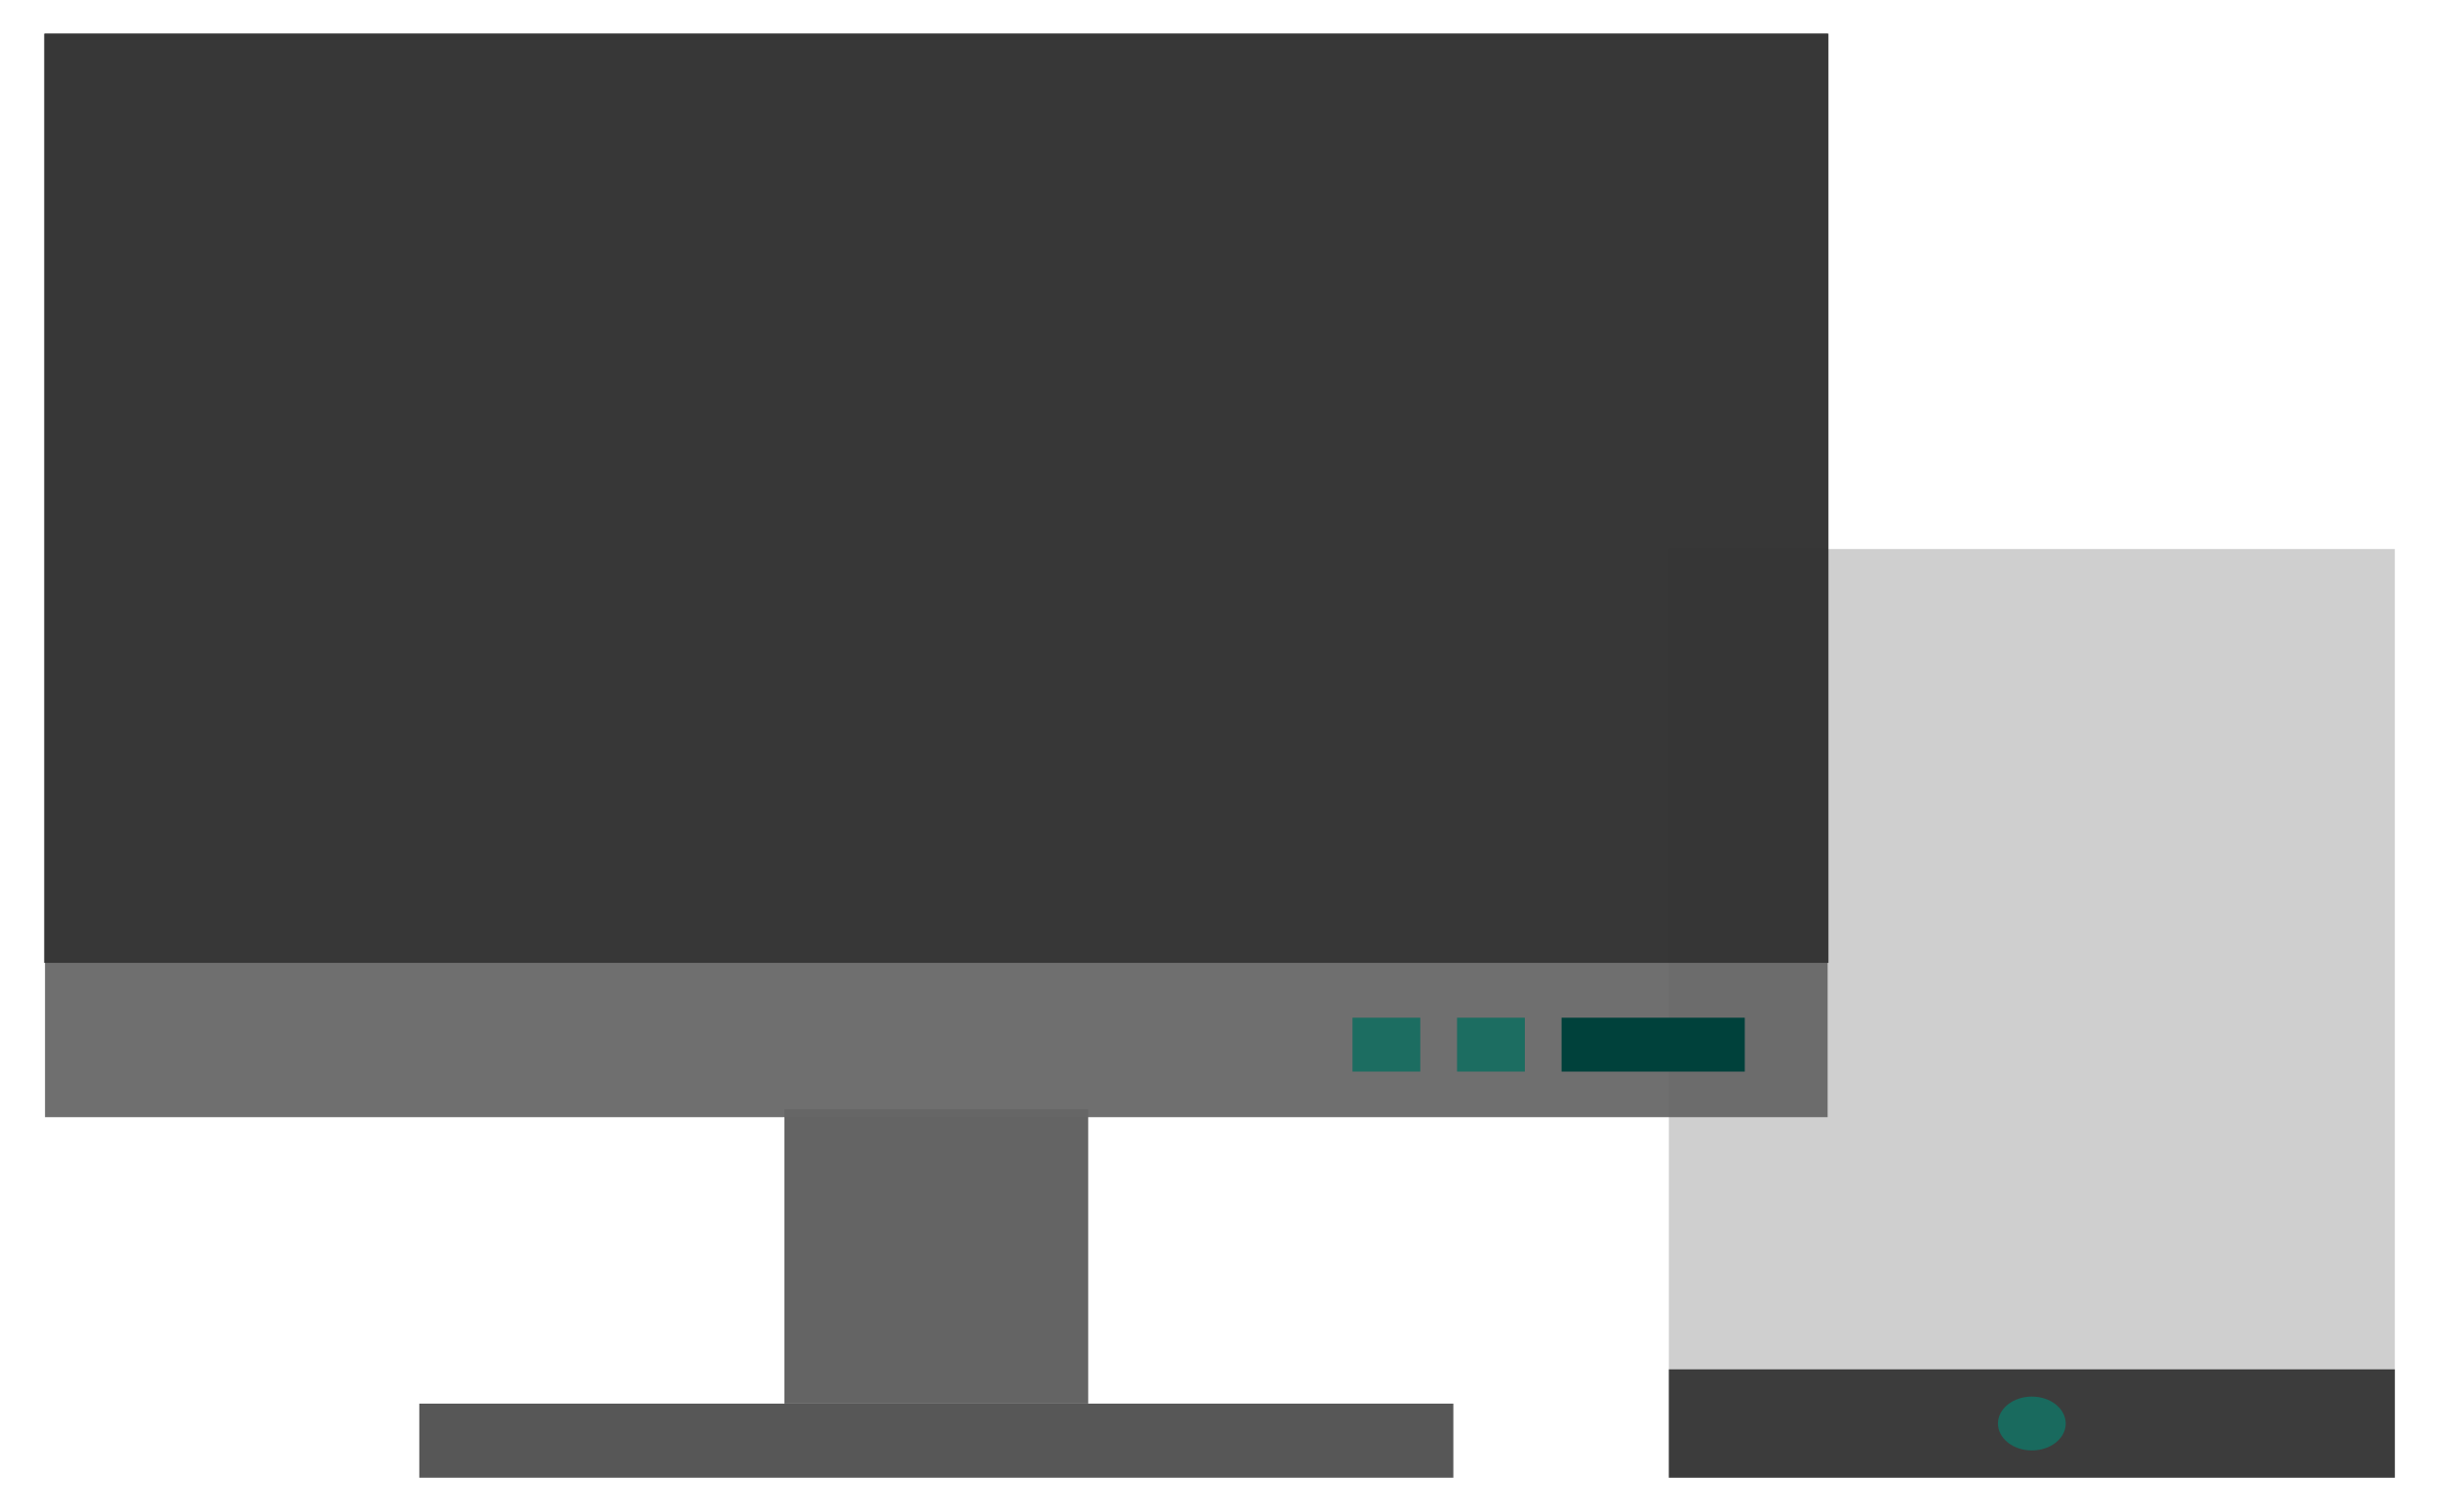
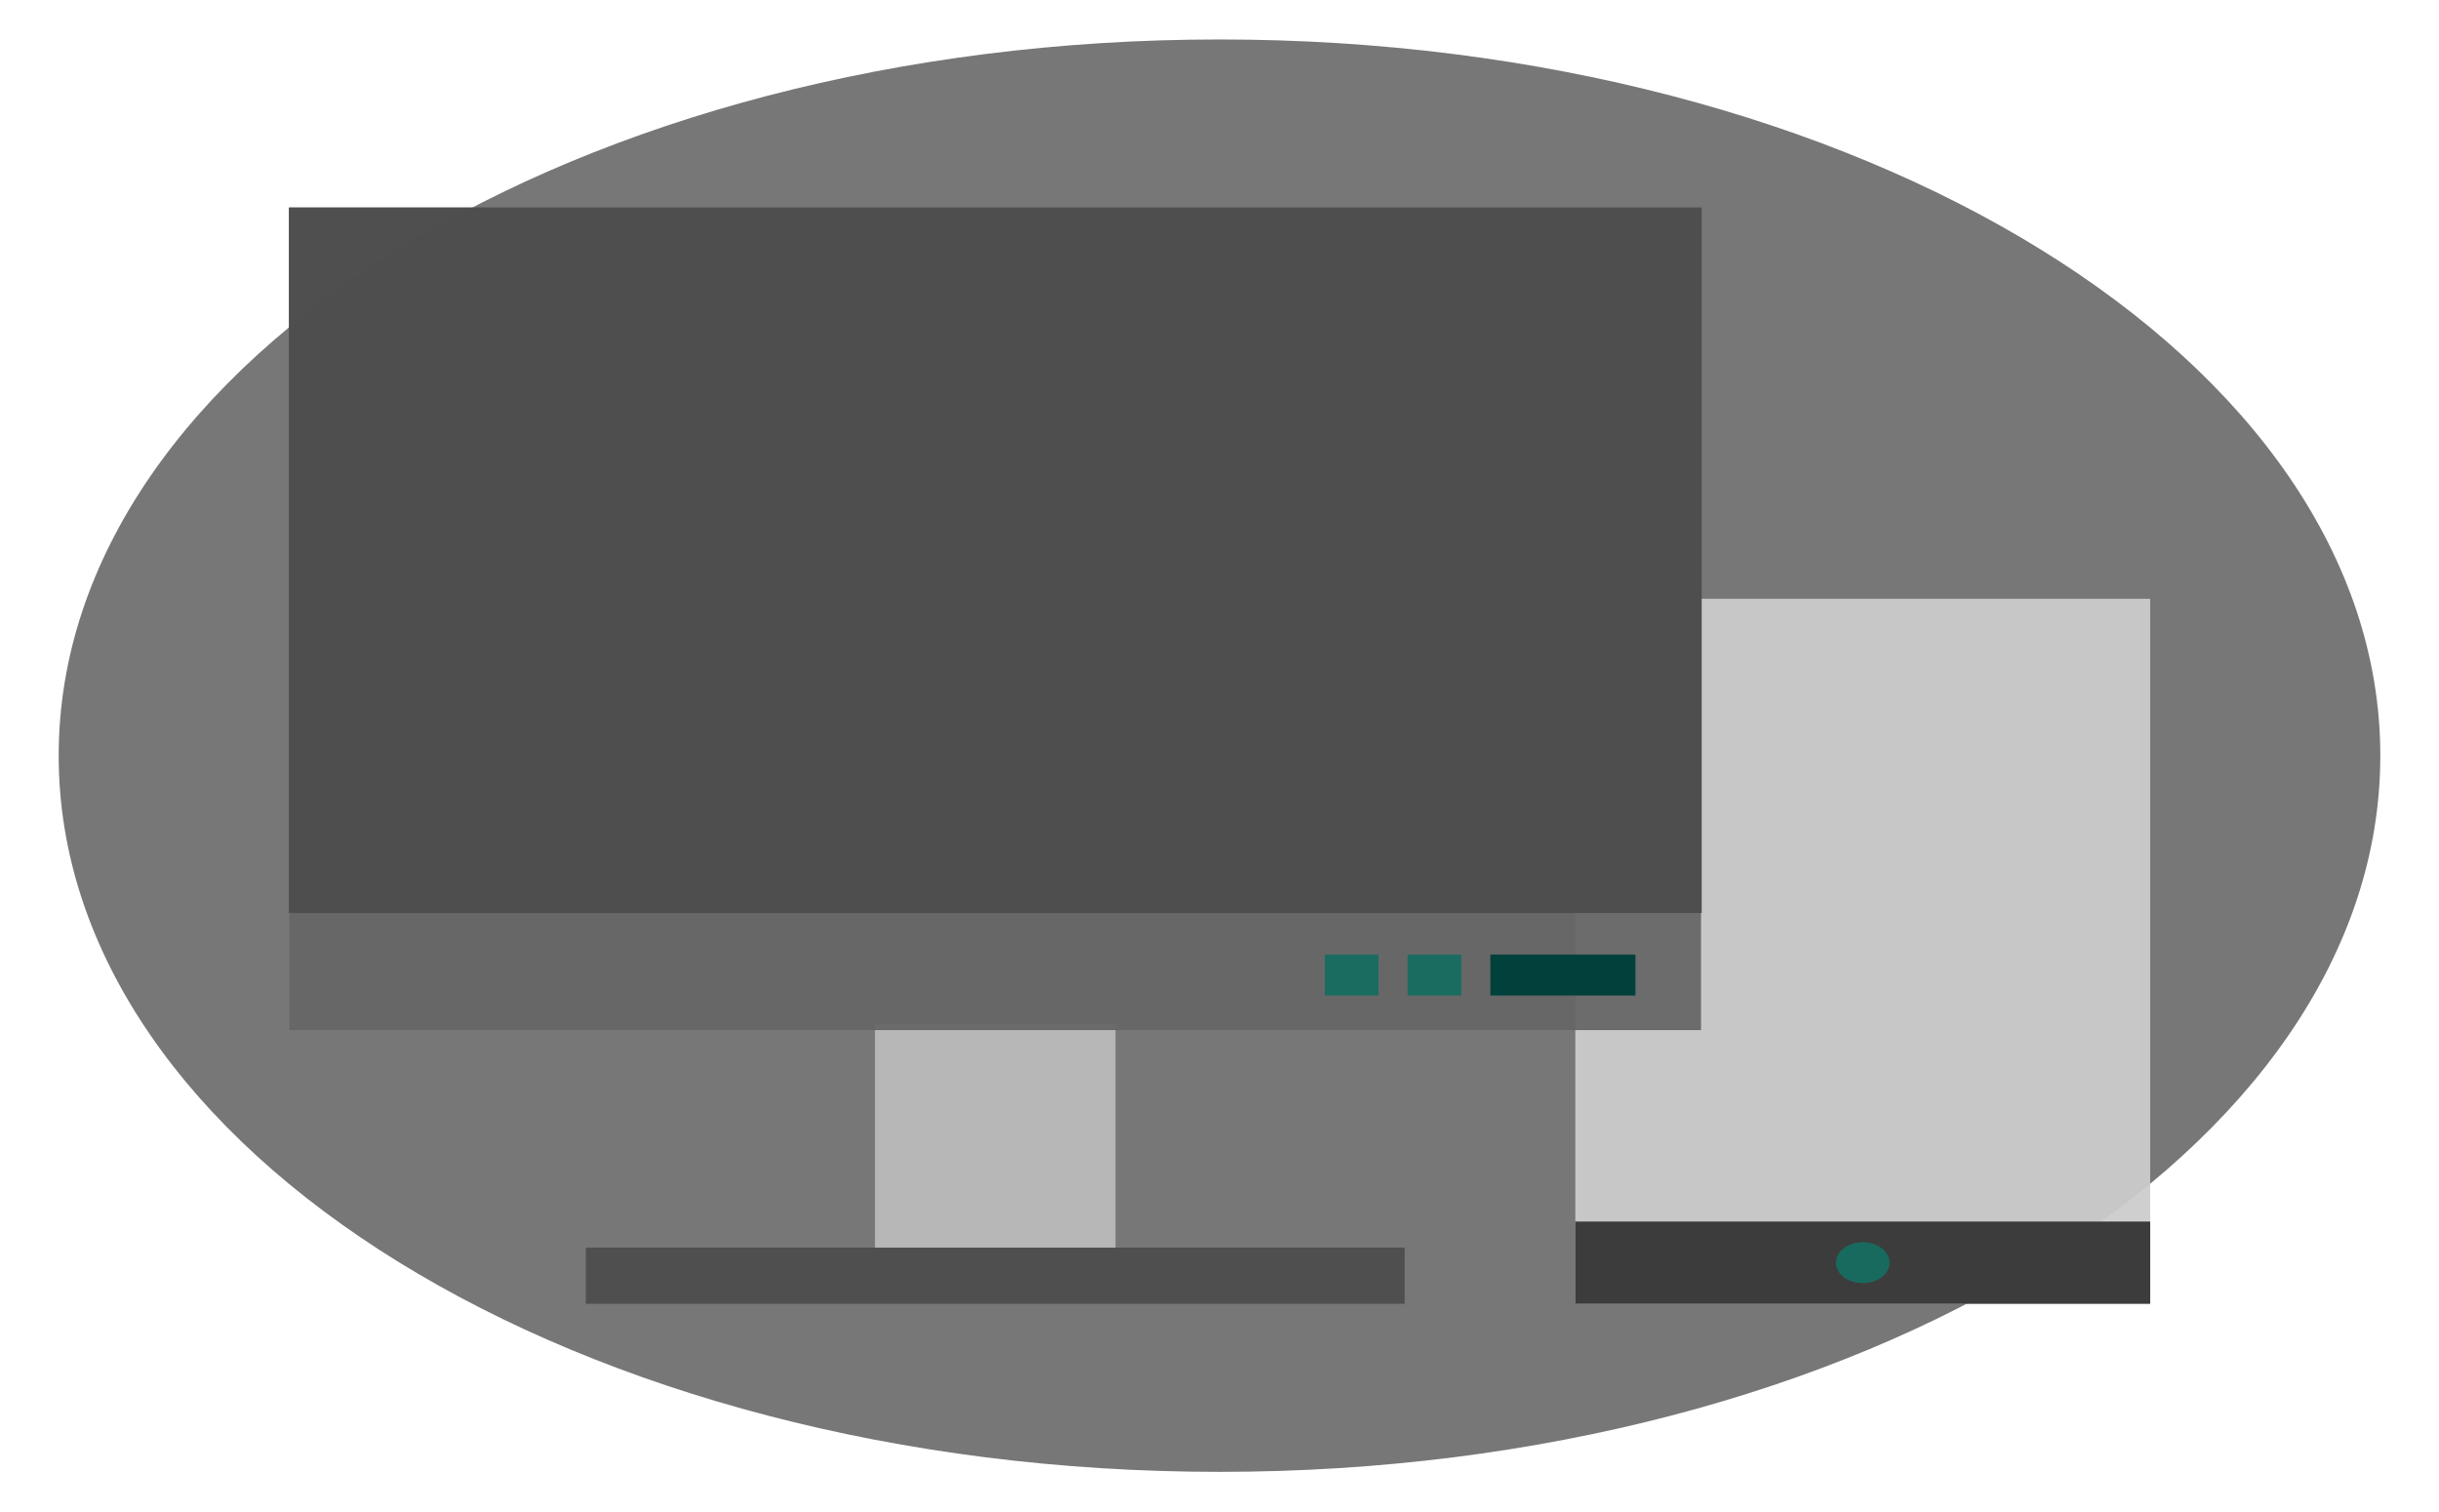
<svg xmlns="http://www.w3.org/2000/svg" width="142mm" height="88mm" viewBox="0 0 142 88" version="1.1" id="svg1265">
  <defs id="defs1259" />
  <g id="layer1" transform="translate(0,-209)">
-     <g transform="matrix(1.019999,0,0,1,-254.1619,156.1533)" id="g1259">
-       <rect style="opacity:1;fill:#cccccc;fill-opacity:0.941;stroke:none;stroke-width:0.265;stroke-linecap:round;stroke-linejoin:bevel;stroke-miterlimit:4;stroke-dasharray:none;stroke-opacity:1;paint-order:fill markers stroke" id="rect1239" width="41.438" height="54.075" x="344.435" y="84.814" />
-       <rect style="opacity:1;fill:#4d4d4d;fill-opacity:0.941;stroke:none;stroke-width:0.201;stroke-linecap:round;stroke-linejoin:bevel;stroke-miterlimit:4;stroke-dasharray:none;stroke-opacity:1;paint-order:fill markers stroke" id="rect1241" width="59.022" height="4.313" x="273.112" y="134.576" />
-       <rect style="opacity:0.808;fill:#333333;fill-opacity:0.941;stroke:none;stroke-width:0.302;stroke-linecap:round;stroke-linejoin:bevel;stroke-miterlimit:4;stroke-dasharray:none;stroke-opacity:1;paint-order:fill markers stroke" id="rect1243" width="17.339" height="17.141" x="293.953" y="117.435" />
-       <rect style="opacity:1;fill:#333333;fill-opacity:0.941;stroke:none;stroke-width:0.265;stroke-linecap:round;stroke-linejoin:bevel;stroke-miterlimit:4;stroke-dasharray:none;stroke-opacity:1;paint-order:fill markers stroke" id="rect1245" width="41.438" height="6.308" x="344.435" y="132.58" />
-       <rect style="opacity:1;fill:#666666;fill-opacity:0.941;stroke:none;stroke-width:0.275;stroke-linecap:round;stroke-linejoin:bevel;stroke-miterlimit:4;stroke-dasharray:none;stroke-opacity:1;paint-order:fill markers stroke" id="rect1247" width="101.75" height="63.093" x="251.748" y="54.804" />
-       <rect style="opacity:1;fill:#00413b;fill-opacity:1;stroke:none;stroke-width:0.265;stroke-linecap:round;stroke-linejoin:bevel;stroke-miterlimit:4;stroke-dasharray:none;stroke-opacity:1;paint-order:fill markers stroke" id="rect1249" width="10.458" height="3.137" x="338.311" y="112.105" />
-       <rect y="112.105" x="332.345" height="3.137" width="3.869" id="rect1251" style="opacity:1;fill:#176d60;fill-opacity:0.941;stroke:none;stroke-width:0.161;stroke-linecap:round;stroke-linejoin:bevel;stroke-miterlimit:4;stroke-dasharray:none;stroke-opacity:1;paint-order:fill markers stroke" />
-       <rect style="opacity:1;fill:#176d60;fill-opacity:0.941;stroke:none;stroke-width:0.161;stroke-linecap:round;stroke-linejoin:bevel;stroke-miterlimit:4;stroke-dasharray:none;stroke-opacity:1;paint-order:fill markers stroke" id="rect1253" width="3.869" height="3.137" x="326.378" y="112.105" />
-       <rect style="opacity:1;fill:#176d60;fill-opacity:0.941;stroke:none;stroke-width:0.161;stroke-linecap:round;stroke-linejoin:bevel;stroke-miterlimit:4;stroke-dasharray:none;stroke-opacity:1;paint-order:fill markers stroke" id="rect1255" width="3.869" height="3.137" x="363.22" y="134.166" rx="12.2" ry="6.1" />
-       <rect style="opacity:1;fill:#333333;fill-opacity:0.941;stroke:none;stroke-width:0.275;stroke-linecap:round;stroke-linejoin:bevel;stroke-miterlimit:4;stroke-dasharray:none;stroke-opacity:1;paint-order:fill markers stroke" id="rect1257" width="101.846" height="54.108" x="251.7" y="54.804" />
+     <g transform="matrix(0.7918545,0,0,0.7591727,-171.6268,1444.054)" id="g1509">
+       <ellipse ry="54.932" rx="85.348" cy="-1568.884" cx="306.403" id="path1271" style="opacity:1;fill:#777777;fill-opacity:1;stroke:none;stroke-width:0.413;stroke-linecap:round;stroke-linejoin:bevel;stroke-miterlimit:4;stroke-dasharray:none;stroke-opacity:1;paint-order:fill markers stroke" />
+       <rect y="-1580.917" x="332.565" height="54.075" width="42.267" id="rect953" style="opacity:1;fill:#cccccc;fill-opacity:0.941;stroke:none;stroke-width:0.268;stroke-linecap:round;stroke-linejoin:bevel;stroke-miterlimit:4;stroke-dasharray:none;stroke-opacity:1;paint-order:fill markers stroke" />
+       <rect y="-1531.155" x="259.815" height="4.313" width="60.203" id="rect949" style="opacity:1;fill:#4d4d4d;fill-opacity:0.941;stroke:none;stroke-width:0.203;stroke-linecap:round;stroke-linejoin:bevel;stroke-miterlimit:4;stroke-dasharray:none;stroke-opacity:1;paint-order:fill markers stroke" />
+       <rect y="-1548.295" x="281.073" height="17.141" width="17.686" id="rect951" style="opacity:0.808;fill:#cccccc;fill-opacity:0.941;stroke:none;stroke-width:0.305;stroke-linecap:round;stroke-linejoin:bevel;stroke-miterlimit:4;stroke-dasharray:none;stroke-opacity:1;paint-order:fill markers stroke" />
+       <rect y="-1533.15" x="332.565" height="6.308" width="42.267" id="rect957" style="opacity:1;fill:#333333;fill-opacity:0.941;stroke:none;stroke-width:0.268;stroke-linecap:round;stroke-linejoin:bevel;stroke-miterlimit:4;stroke-dasharray:none;stroke-opacity:1;paint-order:fill markers stroke" />
+       <rect y="-1610.926" x="238.024" height="63.093" width="103.784" id="rect947" style="opacity:1;fill:#666666;fill-opacity:0.941;stroke:none;stroke-width:0.278;stroke-linecap:round;stroke-linejoin:bevel;stroke-miterlimit:4;stroke-dasharray:none;stroke-opacity:1;paint-order:fill markers stroke" />
+       <rect y="-1553.625" x="326.318" height="3.137" width="10.667" id="rect959" style="opacity:1;fill:#00413b;fill-opacity:1;stroke:none;stroke-width:0.268;stroke-linecap:round;stroke-linejoin:bevel;stroke-miterlimit:4;stroke-dasharray:none;stroke-opacity:1;paint-order:fill markers stroke" />
+       <rect style="opacity:1;fill:#176d60;fill-opacity:0.941;stroke:none;stroke-width:0.163;stroke-linecap:round;stroke-linejoin:bevel;stroke-miterlimit:4;stroke-dasharray:none;stroke-opacity:1;paint-order:fill markers stroke" id="rect961" width="3.947" height="3.137" x="320.233" y="-1553.625" />
+       <rect y="-1553.625" x="314.147" height="3.137" width="3.947" id="rect963" style="opacity:1;fill:#176d60;fill-opacity:0.941;stroke:none;stroke-width:0.163;stroke-linecap:round;stroke-linejoin:bevel;stroke-miterlimit:4;stroke-dasharray:none;stroke-opacity:1;paint-order:fill markers stroke" />
+       <rect ry="6.1" rx="12.444" y="-1531.565" x="351.725" height="3.137" width="3.947" id="rect965" style="opacity:1;fill:#176d60;fill-opacity:0.941;stroke:none;stroke-width:0.163;stroke-linecap:round;stroke-linejoin:bevel;stroke-miterlimit:4;stroke-dasharray:none;stroke-opacity:1;paint-order:fill markers stroke" />
+       <rect y="-1610.926" x="237.975" height="54.108" width="103.883" id="rect955" style="opacity:1;fill:#4d4d4d;fill-opacity:0.941;stroke:none;stroke-width:0.278;stroke-linecap:round;stroke-linejoin:bevel;stroke-miterlimit:4;stroke-dasharray:none;stroke-opacity:1;paint-order:fill markers stroke" />
    </g>
  </g>
</svg>
